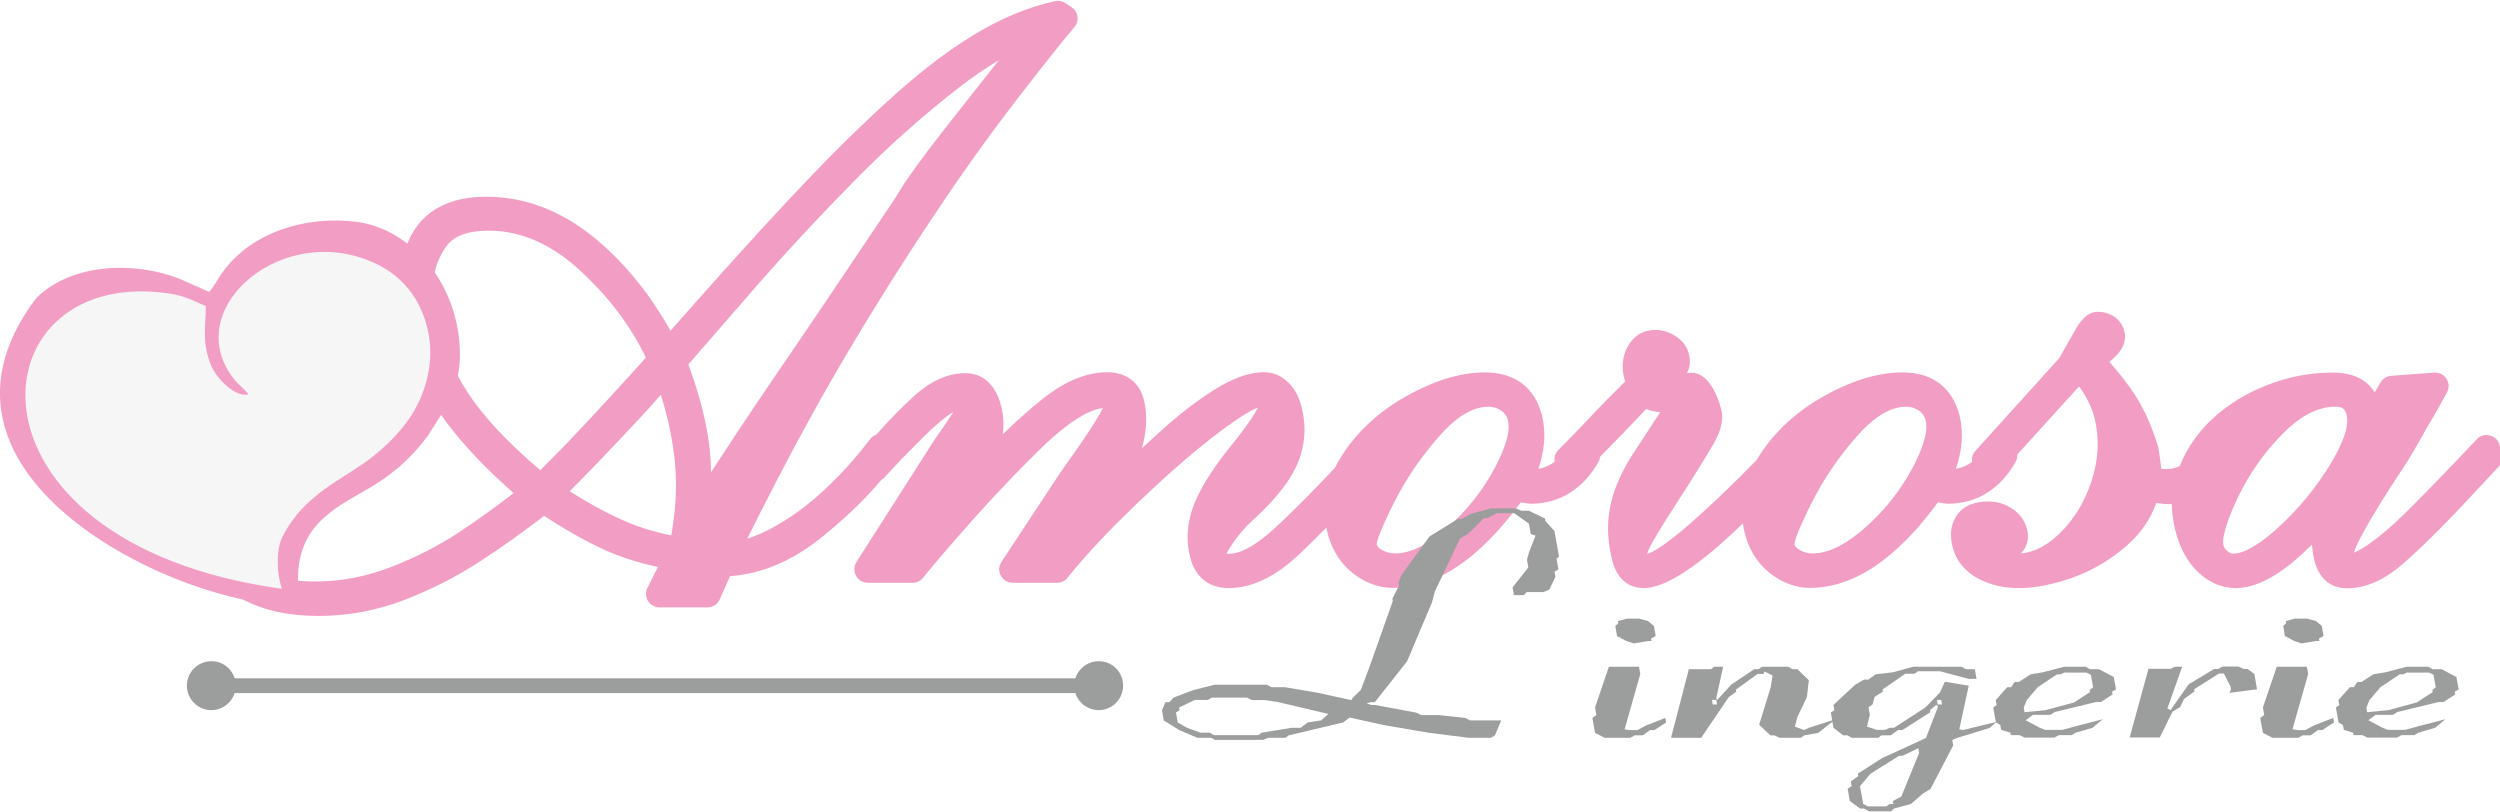
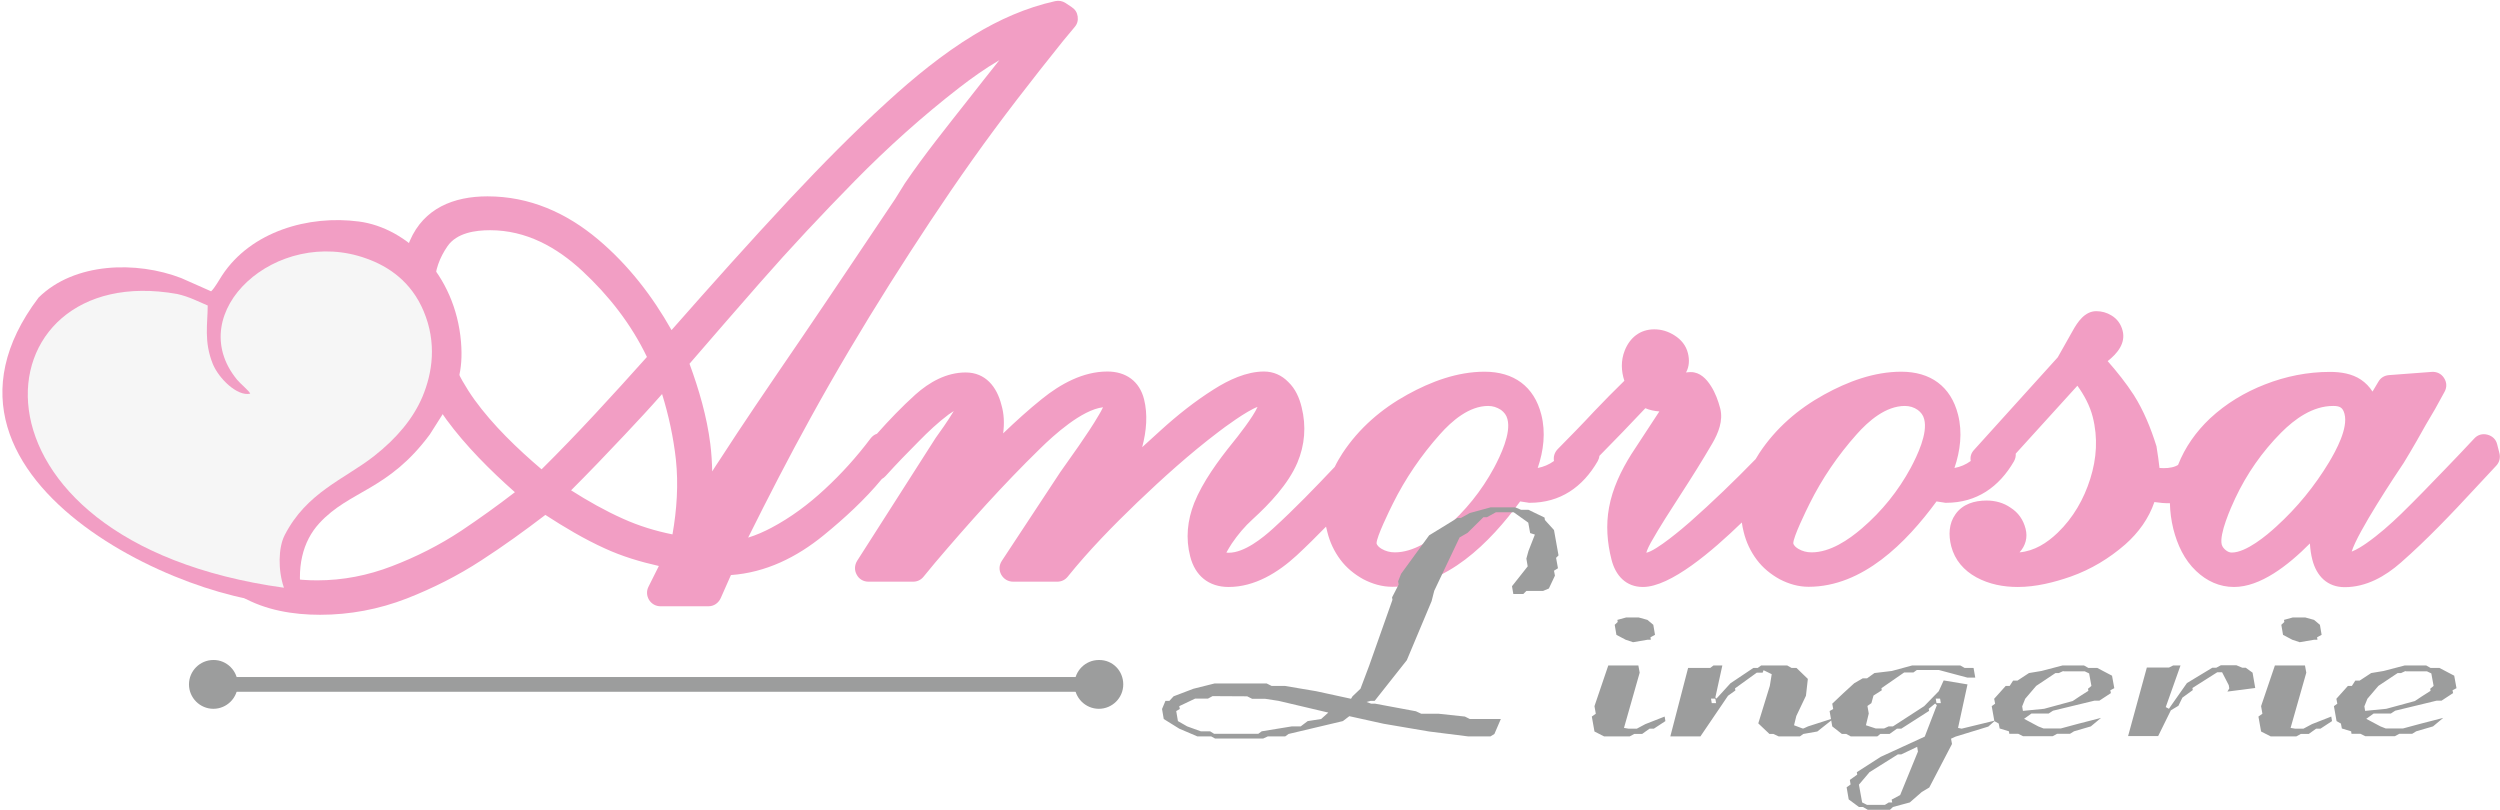
- <svg xmlns="http://www.w3.org/2000/svg" version="1.1" id="Layer_1" x="0px" y="0px" viewBox="0 0 1319.1 428.1" enable-background="new 0 0 1319.1 428.1" xml:space="preserve">
-   <path fill-rule="evenodd" clip-rule="evenodd" fill="#F29EC4" d="M1175.4,290.9c0.9,0.7,1.9,1.2,3.1,1.2c7.6,0,18.4-9,23.6-13.8  c10.9-9.9,20.2-21.3,27.8-33.9c3.7-6.2,10.2-18,8.2-25.6c-0.9-3.4-2.5-4.2-6-4.2c-10.8,0-20.2,6.8-27.5,14.1  c-10.1,10.2-18.2,21.8-24.3,34.8c-2.3,4.9-8.5,18.8-7.1,24.4C1173.7,289.2,1174.4,290.1,1175.4,290.9 M1005.8,214.6  c-10.1,0-19.2,7.9-25.5,15c-9.9,11.1-18.3,23.4-24.9,36.7c-1.8,3.6-8.6,17.5-8.6,20.9c0.3,1.3,1.5,2.2,2.6,2.9  c2.2,1.3,4.5,1.9,7.1,1.9c9.8,0,19.5-6.6,26.6-12.7c10.6-9.1,19.2-19.8,25.8-32c3.4-6.4,9.1-18.2,7.1-25.7c-0.5-2.1-1.7-3.6-3.4-4.9  C1010.5,215.3,1008.3,214.6,1005.8,214.6z M785.4,214.6c-10.1,0-19.2,7.9-25.5,15c-9.9,11.1-18.3,23.4-24.9,36.7  c-1.8,3.6-8.6,17.5-8.6,20.9c0.3,1.3,1.5,2.2,2.6,2.9c2.2,1.3,4.5,1.9,7.1,1.9c9.8,0,19.5-6.6,26.6-12.7c10.6-9.1,19.2-19.8,25.8-32  c3.4-6.4,9.1-18.2,7.1-25.7c-0.5-2.1-1.7-3.6-3.4-4.9C790.1,215.3,788,214.6,785.4,214.6z M348.7,208.3  c-6.4,7.3-13.1,14.5-19.7,21.5c-9.3,9.9-18.8,19.8-28.4,29.4c8.8,5.6,18,10.8,27.4,15c8.4,3.8,17.2,6.5,26.2,8.3  c2.3-13.1,3.2-26.4,1.8-39.6C354.8,231.2,352.2,219.6,348.7,208.3z M363.2,192.3c5,13.6,9.2,28,11,42.4c0.6,4.8,0.9,9.7,1,14.5  c1.2-1.9,2.4-3.8,3.7-5.7c6.3-9.7,12.6-19.3,19.1-28.9c8.1-12,16.3-24,24.5-36c16.6-24.4,33-49,49.4-73.4L477,97  c10.3-15.2,22.5-30.3,33.9-44.8c5.3-6.8,10.7-13.6,16.1-20.4c-7.7,4.5-14.9,9.7-21,14.4c-19.5,15.1-38,31.7-55.3,49.3  c-17.2,17.5-34.1,35.5-50.3,54C388,163.7,375.6,178,363.2,192.3z M340.8,188.7c-8.3-17.3-20.1-32.4-34.2-45.5  c-13.6-12.6-29.7-21.5-48.7-21.5c-7.9,0-17.6,1.4-22.5,8.4c-4.2,6.1-6.7,12.7-6.8,20.1c-0.1,5.6,0,12.5,1.4,17.9  c4,15.5,10.3,30.2,19.7,43.3c9.7,13.4,22.6,25.8,35.4,36.7C304.2,229.1,322.7,208.8,340.8,188.7z M529.1,229.1  c6.7-6.4,13.5-12.6,20.5-18.2c9.8-7.9,21.7-14.5,34.6-14.5c9.8,0,17,5.1,19.4,14.7c2,8,1.3,16.7-1,25.3c3.3-3,6.6-6,9.9-9  c8.7-7.9,18-15.3,28-21.6c7.7-4.9,17.2-9.4,26.5-9.4c5,0,9.4,2,12.8,5.5c3.8,3.6,5.9,8.4,7.1,13.4c2.5,10,1.7,20-2.3,29.4  c-4.8,11.2-14.6,21.6-23.6,29.8c-4.2,3.8-7.8,8.1-11,12.8c-0.6,1-2,3.1-2.9,4.8c0.5,0.1,1.1,0.1,1.3,0.1c8.2,0,17.8-7.7,23.5-12.9  c11.3-10.3,22.1-21.5,32.5-32.5c1.2-2.5,2.6-4.9,4.1-7.2c8.7-13.2,20.5-23.4,34.3-31c12.5-6.9,26.4-12.1,40.8-12.1  c15.4,0,26.2,7.7,30,22.7c2.4,9.4,1.2,19.1-1.9,28.2c3.1-0.6,6-1.8,8.6-3.7c-0.4-2.3,0.3-4.5,1.9-6.2c6.5-6.6,13-13.2,19.3-20  c5.2-5.5,10.6-10.9,16-16.2c-1.7-5.2-1.9-10.7,0.2-16c2.7-6.8,8.1-11.2,15.6-11.2c3.9,0,7.4,1.1,10.7,3.2c3.5,2.2,6.1,5.3,7.1,9.4  c0.9,3.5,0.7,7.2-1,10.2c0.9-0.1,1.7-0.2,2.5-0.2c4.9,0,8.3,3.6,10.7,7.4c2.3,3.6,3.8,7.7,4.9,11.9c1.6,6.4-1,12.9-4.2,18.4  c-5.3,9.1-10.9,18-16.6,26.8c-5.4,8.4-11.1,17.1-16,25.8c-0.5,0.9-1.8,3.4-2.3,5.2c5.3-1,19.6-13.2,23-16.2  c12-10.6,23.6-21.8,34.8-33.3c0.6-1,1.3-2.1,1.9-3.1c8.7-13.2,20.5-23.4,34.3-31c12.5-6.9,26.4-12.1,40.8-12.1  c15.4,0,26.2,7.7,30,22.7c2.4,9.4,1.2,19.1-1.9,28.2c3.2-0.6,6-1.8,8.6-3.7c-0.4-2.2,0.2-4.2,1.8-5.9l44.2-48.9  c2.7-4.7,5.3-9.3,7.9-14c2.6-4.7,6.4-10.4,12.5-10.4c2.9,0,5.6,0.8,7.9,2.2c3.1,1.8,5.1,4.6,6,8.1c1.7,6.6-2.7,12-7.9,16.1  c5,5.7,9.8,11.7,13.8,17.9c5.2,8.2,9,17.5,11.9,26.8c0.1,0.3,0.2,0.6,0.2,1c0.6,3.6,1.1,7.2,1.5,10.8c2.9,0.2,6,0.1,8.6-1  c0.4-0.2,0.8-0.4,1.2-0.6c3.7-9.4,9.5-17.6,16.9-24.6c8.5-7.9,18.3-13.8,29.1-18c11-4.3,22.5-6.6,34.3-6.6c5.7,0,11.6,0.9,16.4,4.1  c2.5,1.7,4.6,3.9,6.1,6.3l3.1-5.2c1.2-2.1,3.2-3.3,5.6-3.5l22.6-1.7c2.7-0.2,5.1,1,6.5,3.2c1.5,2.3,1.6,4.9,0.3,7.3l-5,9.1  c-3.4,5.6-6.6,11.3-9.8,17c-2.2,3.8-4.4,7.6-6.8,11.5c-4.2,6.2-24.5,36.8-27.5,46.9c2.7-1,6-3.2,7.6-4.3c6.6-4.6,12.7-10,18.5-15.6  c8-7.8,15.7-15.8,23.4-23.8c5.1-5.3,10.3-10.7,15.3-16.1c1.8-2,4.4-2.7,7-2c2.6,0.7,4.5,2.5,5.1,5.1l1.2,4.7c0.6,2.4,0,4.8-1.7,6.6  l-11,11.8c-12.4,13.4-25.6,27.3-39.4,39.4c-8.3,7.3-18.3,13-29.7,13c-9.2,0-14.9-5.9-17.1-14.5c-0.7-2.7-1.1-5.6-1.3-8.6  c-11.6,11.7-26.2,23-40.1,23c-7.7,0-14.4-3.1-20-8.4c-6.3-5.9-10-14-12.1-22.3c-1.1-4.5-1.7-9-1.8-13.6c-2.7,0.1-5.5-0.2-8.2-0.6  c-3,8.7-8.3,16.1-15.4,22.4c-8.5,7.4-18.1,13.2-28.8,17c-8.9,3.1-18.5,5.5-28,5.5c-7.6,0-15.1-1.4-21.9-5.1  c-6.6-3.6-11.4-9.1-13.3-16.4c-1.5-5.9-1.3-12,2.2-16.9c3.8-5.5,10.2-7.3,16.5-7.3c4.6,0,9,1.2,12.7,3.8c4.1,2.6,6.7,6.4,7.9,11.1  c1.2,4.6,0,9-3.2,12.5c7.8-0.7,14.5-4.9,20.2-10.4c8.2-7.9,13.8-17.7,17.2-28.5c3.4-10.8,4.1-21.7,1.3-32.7  c-1.5-5.9-4.5-11.5-8.1-16.5l-32.6,35.9c0.1,1.4-0.2,2.7-0.9,4c-7.9,13.7-19.8,22-35.9,22c-0.4,0-0.7,0-1-0.1  c-1.3-0.2-2.6-0.4-3.9-0.6c-0.1,0-0.2,0-0.2,0c-16,21.8-39,45.1-67.6,45.1c-5.4,0-10.5-1.5-15.3-4c-4.7-2.6-8.9-6-12.1-10.3  c-3.3-4.4-5.6-9.3-6.9-14.6c-0.4-1.7-0.8-3.4-1-5.1c-15.6,15.1-37.7,34.1-52.3,34.1c-9,0-14.5-6.1-16.6-14.5c-2.3-9-3-18.3-1.3-27.5  c1.8-10,6.4-19.6,11.8-28.2l14.8-22.6c-2.6-0.2-5.1-0.7-7.4-1.7c-8,8.5-16.1,16.9-24.3,25.2c-0.1,1-0.4,1.9-0.9,2.8  c-7.9,13.7-19.8,22-35.9,22c-0.4,0-0.7,0-1-0.1c-1.3-0.2-2.6-0.4-3.9-0.6c-0.1,0-0.2,0-0.2,0c-16,21.8-39,45.1-67.6,45.1  c-5.4,0-10.5-1.5-15.3-4c-4.7-2.6-8.9-6-12.1-10.3c-3.3-4.4-5.6-9.3-6.9-14.6c-0.2-1-0.5-1.9-0.7-2.9c-5.1,5.2-10.2,10.3-15.5,15.2  c-9.9,9.1-22.2,16.7-36,16.7c-10.5,0-17.7-5.9-20.3-16.1c-2.5-9.6-1.5-19.1,2.1-28.3c4.5-11.2,12.8-22.5,20.3-31.8  c2.4-2.9,10.9-13.7,13.2-19c-5.8,2.1-17.8,11-20.9,13.4c-15,11.4-29.1,24.1-42.7,37.1c-12.9,12.4-25.6,25.4-36.8,39.3  c-1.4,1.7-3.3,2.6-5.5,2.6h-23.3c-2.7,0-5-1.4-6.3-3.7c-1.3-2.4-1.2-5,0.3-7.3l30.9-46.9c3.3-4.6,6.5-9.3,9.8-13.9  c3.7-5.4,7.4-10.8,10.7-16.5c0.5-0.8,1.4-2.4,2.1-3.9c-11.2,1.3-26.1,14.8-33.2,21.8c-19.6,19.1-38,39.7-55.6,60.4l-6.1,7.4  c-1.4,1.7-3.3,2.6-5.5,2.6h-23.6c-2.7,0-5-1.4-6.2-3.7c-1.3-2.3-1.2-5,0.2-7.3l41.4-64.8c0.1-0.1,0.1-0.2,0.2-0.3  c1.7-2.3,6.4-8.9,9.5-14.1c-1.1,0.7-2.1,1.4-2.7,1.8c-5.6,4.2-10.8,9.1-15.7,14.1c-6,6-11.9,12.1-17.6,18.4c-0.6,0.7-1.3,1.2-2,1.6  c-9,10.9-19.8,20.8-30.7,29.7c-14.3,11.7-30.7,19.8-49.1,21.1l-5.4,12.2c-1.2,2.6-3.6,4.3-6.5,4.3H348c-2.5,0-4.7-1.2-6.1-3.4  c-1.3-2.2-1.4-4.7-0.3-6.9l5.5-11c-9.8-2.2-19.5-5.1-28.6-9.3c-10.8-4.9-21.4-11.2-31.4-17.7c-11,8.4-22.2,16.5-33.8,24  c-12.4,8.1-25.7,14.8-39.5,20.2c-14.7,5.7-30.1,8.6-45.8,8.6c-14.2,0-28.8-2.4-41.3-9.5c-11.1-6.3-18.9-15.4-22.1-27.8  c-2-7.9-1.5-15.9,2.5-23.1c4.2-7.5,11.1-11.3,19.6-11.3c5.1,0,10,1.4,13.9,4.5c3.3,2.5,6.2,5.8,7.2,9.9c2.8,11.1-4.7,17.3-15.2,17.3  c-3.8,0-7.1-0.9-10-2.6c0.1,0.9,0.3,1.8,0.5,2.8c1.8,7.1,6.5,11.8,12.8,15.3c9.1,5,20.4,6.3,30.6,6.3c13.6,0,26.8-2.6,39.5-7.5  c12.8-4.9,25.1-11.1,36.6-18.7c9.7-6.5,19.2-13.3,28.4-20.4c-13.1-11.6-26-24.5-36.2-38.4c-10.1-13.8-17.3-29-21.5-45.6  c-4.2-16.3-4.6-33.3,2.2-49c7.4-17.1,23.1-23.4,41-23.4c22.2,0,41.6,8.6,58.5,22.8c15.9,13.4,28.6,29.8,38.8,47.9  c20.6-23.4,41.4-46.7,62.7-69.5c16.5-17.6,33.5-34.9,51.3-51.1c14.1-12.9,29.5-25.5,45.8-35.4c13.3-8.1,27.7-14.5,43-17.9  c2-0.4,3.8-0.1,5.5,1l3.3,2.2c1.8,1.2,2.8,2.8,3.1,4.9c0.3,2.1-0.2,4-1.6,5.6l-6,7.2c-16.6,20.7-32.9,41.6-48.2,63.2  c-15.2,21.4-29.6,43.4-43.6,65.5c-14.6,23.2-28.6,46.7-41.8,70.7c-11.5,20.8-22.4,42-33,63.3c4.3-1.3,8.5-3.2,12.3-5.2  c10.2-5.4,19.6-12.4,28.1-20.3c8.9-8.2,17-17.2,24.3-26.9c0.9-1.2,2.1-2.1,3.4-2.5c6.4-7.2,13.2-14.3,20.3-20.7  c7.4-6.6,16.4-11.7,26.6-11.7c10.5,0,16.5,7.6,18.9,17.2C529.5,218.8,529.8,224,529.1,229.1z" />
-   <path fill="#9C9D9D" d="M1270.4,354.7l-2.4,1.1h-1.8l-10.2,6.8l-5.8,6.8l-1.6,4l0.4,2.4l11.2-1.1l15.1-4.1l3.9-2.6l4.4-2.8l-0.2-1.1  l1.8-1.5l-1.2-6.6l-2.3-1.1H1270.4z M1269.9,351.8h11.4l2.3,1.3h4.7l7.8,4.1l1.2,6.6l-2.1,1.1l0.3,1.5l-6.1,4h-2.6l-21.9,5.3  l-2.3,1.5h-9.1l-3.9,2.8l7.5,4l2.8,1.1h9.1l8.9-2.4l12.4-3.2l-5.4,4.5l-8.9,2.6l-2.1,1.3h-6.8l-2.4,1.3h-15.6l-2.6-1.3h-4.7  l-0.2-1.3l-4.9-1.5l-0.5-2.6l-2.3-1.3l-1.4-7.9l1.8-1.3l-0.5-2.6l6.1-6.8h2.1l1.8-2.8h2.3l6.1-4l6.6-1.1L1269.9,351.8z   M1210.8,326.4h6.5l4.7,1.3l3.1,2.6l0.9,5.3l-2.4,1.3l0.2,1.3h-1.8l-7.6,1.3l-3.9-1.3l-4.9-2.6l-0.9-5.3l1.6-1.5l-0.2-1.1  L1210.8,326.4z M1201.3,351.8h15.9l0.7,3.8l-8.3,29.2l2.4,0.4h4.4l4.5-2.4l10.2-4l0.4,2.4l-6.1,4h-2.3l-3.9,2.8h-4.2l-2.4,1.3h-13.5  l-5.1-2.6l-1.4-7.9l2.1-1.5l-0.7-4L1201.3,351.8z M1147.5,351.8h3.9l-7.8,22l1.7,0.9l1-1.5l8.5-12.1l13.4-8.1h2.1l2.4-1.3h8.3  l3.1,1.3h1.8l3.6,2.6l1.4,8.1l-14.7,1.9l1-1.7l-0.3-1.7l-3.5-6.8h-2.6l-13.1,8.3l0.2,1.1l-5.5,4l-2.1,4.3l-4,2.4l-6.7,13.6h-15.9  l9.9-36.2h11.7L1147.5,351.8z M1089.6,354.7l-2.4,1.1h-1.8l-10.2,6.8l-5.8,6.8l-1.6,4l0.4,2.4l11.2-1.1l15.1-4.1l3.9-2.6l4.4-2.8  l-0.2-1.1l1.8-1.5l-1.2-6.6l-2.3-1.1H1089.6z M1089.1,351.8h11.4l2.3,1.3h4.7l7.8,4.1l1.2,6.6l-2.1,1.1l0.3,1.5l-6.1,4h-2.6  l-21.9,5.3l-2.3,1.5h-9.1l-3.9,2.8l7.5,4l2.8,1.1h9.1l8.9-2.4l12.4-3.2l-5.4,4.5l-8.9,2.6l-2.1,1.3h-6.8l-2.4,1.3h-15.6l-2.6-1.3  h-4.7l-0.2-1.3l-4.9-1.5l-0.5-2.6l-2.3-1.3l-1.4-7.9l1.8-1.3l-0.5-2.6l6.1-6.8h2.1l1.8-2.8h2.3l6.1-4l6.6-1.1L1089.1,351.8z   M1024.3,369.3h-2.3l0.4,2.4h2.3L1024.3,369.3z M1012.2,394.8l-8.4,4h-1.8l-15,9.4l-5.6,6.6l1.7,9.4l2.6,1.3h9.4l2.1-1.3h1.8  l-0.3-1.5l4.5-2.4l9.4-23L1012.2,394.8z M1009.5,351.8h25.5l2.3,1.3h4.7l0.9,5.1h-4.2l-15-4H1012l-1.8,1.3h-4.9l-12,8.3l0.2,1.1  l-4.4,2.8l-1.1,4l-2.1,1.5l0.7,4l-1.5,6.2l5.2,1.7h4.4l2.4-1.1h2.3l16.5-10.7l7.7-7.9l2.6-5.7l12.6,2.1l-5,23l1.9,0.4l17.7-4.3  l-3.6,3.2l-17.3,5.3l-2.4,1.1l0.5,2.8l-12,23l-4,2.4l-6.3,5.5l-8.9,2.4l-1.6,1.5h-11.7l-2.6-1.5h-2.1l-5.4-4l-1.1-6.4l2.1-1.5  l-0.4-2.4l3.9-2.8l-0.2-1.3l12.6-8.1l23.3-10.7l6.4-16.6l-0.9-0.9l-3.4,2.8l0.2,1.1l-14.7,9.4h-2.3l-3.9,2.8h-4.9l-1.6,1.3h-14  l-2.3-1.3h-2.3l-5.1-4l-1.4-8.1l1.9-1.1l-0.5-2.8l5.8-5.5l5.8-5.3l4.5-2.6h2.3l3.9-2.8l9.2-1.1L1009.5,351.8z M905.6,369.3h-2.3  l0.4,2.4h2.3L905.6,369.3z M904.5,351.8h4.7l-3.7,16.9l0.6,0.6l7.4-8.1l12.1-8.1h2.3l1.8-1.3h13.8l2.3,1.3h2.6l6,5.8l-1,8.9  l-5.1,10.7l-1.2,4.9l4.5,1.7h0.5l2.4-1.1l14-4.5l-9.1,7.2L952,388l-1.8,1.3H939l-2.8-1.3h-2.1l-5.9-5.6l6.1-19.8l1-6.2l-4.3-2.1  l-0.5,1.3h-3.1l-11.5,8.3l0.2,1.1l-3.9,2.8l-14.6,21.5h-15.9l9.4-36.2h11.7L904.5,351.8z M858.4,326.4h6.5l4.7,1.3l3.1,2.6l0.9,5.3  l-2.4,1.3l0.2,1.3h-1.8l-7.6,1.3l-3.9-1.3l-4.9-2.6l-0.9-5.3l1.6-1.5l-0.2-1.1L858.4,326.4z M848.9,351.8h15.9l0.7,3.8l-8.3,29.2  l2.4,0.4h4.4l4.5-2.4l10.2-4l0.4,2.4l-6.1,4h-2.3l-3.9,2.8h-4.2l-2.4,1.3h-13.5l-5.1-2.6l-1.4-7.9l2.1-1.5l-0.7-4L848.9,351.8z   M639.7,368l-2.4,1.3h-6.8l-8.4,4l0.3,1.5l-1.9,1.1l0.9,5.3l4.9,2.8l7.2,2.6h4.9l2.1,1.3h23.4l1.8-1.3l15.9-2.6h4.7l3.7-2.8l7.1-1.1  l3.8-3.4l-26.3-6.2l-7.2-1.1h-6.8l-2.6-1.3H639.7z M786.7,268.2h13l3.1,1.3h3.9l8.5,4.1l0.2,1.3l4.8,5.3l2.4,13.4l-1.3,1.3l1,5.5  l-2.1,1.3l0.5,2.6l-3.2,6.8l-3.1,1.3h-8.8L804,314h-5.2l-0.7-4.1l8.3-10.5l-0.7-4.1l1.1-4l3.4-8.7l-2.5-0.8l-1-5.5l-7.7-5.5h-9.4  l-4.7,2.6H783l-8.4,8.3l-4.2,2.4l-13.4,28.2l-1.4,5.5L742.4,349l-17,21.5h-2.1l-2.2,0.6l2.5,0.9h2.1l21.5,4l2.8,1.3h9.1l14,1.5  l2.6,1.3h16.4l-3.3,7.9l-2.1,1.3H775l-20.7-2.6l-24.1-4.1l-18.1-4l-3.4,2.6l-28.7,6.8l-1.8,1.3H669l-2.4,1.1h-25.5l-2-1.1h-7.3  l-9.6-4.1l-8.2-5.1l-0.9-5.3l1.8-4.3h2.1l2.2-2.4l10.5-4l11.2-2.8h27.5l2.6,1.3h7l16.6,2.8l18.4,4l0.8-1.3l4.2-4l4.6-12.2l12.3-34.8  l-0.2-1.3l3.5-6.8l-0.3-1.7l1.6-4l14.8-20.3l15-9.2h1.8l4.7-2.6L786.7,268.2z" />
-   <path fill-rule="evenodd" clip-rule="evenodd" fill="#F29EC4" d="M19.1,157.3c19-18.7,51.8-19.4,75.4-10.3l15.8,7  c2.1-2,4-5.7,5.8-8.4c15.3-23.3,45.8-32,72.3-28.5c25.5,3.3,51,27.9,54,63.6c1.3,15.8-2.1,24.5-8.5,36.4l-8,12.6  c-22,29.7-42.3,29.4-58.4,46.9c-8.7,9.5-12.5,23.4-8.9,41.8C112.4,326.1-56.3,257,19.1,157.3" />
-   <path fill-rule="evenodd" clip-rule="evenodd" fill="#F6F6F6" d="M108.6,161.5c-4.8-2-9.8-4.7-16.2-6.1  C-13.7,136.5-29.5,286,148.8,310.7c-3.2-9.2-3-21.3,0.4-27.8c11.5-22.5,31.4-29.5,47-41.6c12.4-9.7,21-20.2,25.8-31.5  c5.3-12.6,7.7-28.5,0.7-45.2c-6.6-15.8-18.7-23.8-30.2-27.9c-47.5-17.3-97.7,28.3-68.5,64c1.8,2.2,6.3,5.8,7,7.4  c-6.9,1.6-16.7-8.1-19.8-15.7C106.4,180.5,108.6,171.2,108.6,161.5" />
-   <path fill="#9C9D9D" d="M592.6,361.8c0,7.1-5.8,12.9-12.9,12.9c-7.1,0-12.9-5.8-12.9-12.9c0-7.1,5.8-12.9,12.9-12.9  C586.9,348.8,592.6,354.6,592.6,361.8" />
-   <path fill="#9C9D9D" d="M124.4,361.8c0,7.1-5.8,12.9-12.9,12.9c-7.1,0-12.9-5.8-12.9-12.9c0-7.1,5.8-12.9,12.9-12.9  C118.6,348.8,124.4,354.6,124.4,361.8" />
-   <rect x="115" y="357.9" fill-rule="evenodd" clip-rule="evenodd" fill="#9C9D9D" width="463.7" height="7.8" />
+ <svg xmlns="http://www.w3.org/2000/svg" version="1.1" id="Layer_1" x="0px" y="0px" viewBox="0 0 1321.6 428.1" style="enable-background:new 0 0 1321.6 428.1;" xml:space="preserve">
+   <style type="text/css">
+ 	.st0{fill:#F29EC4;}
+ 	.st1{fill:#9C9D9D;}
+ 	.st2{fill:#F6F6F6;}
+ </style>
+   <path class="st0" d="M1176.7,290.9c0.9,0.7,1.9,1.2,3.1,1.2c7.6,0,18.4-9,23.6-13.8c10.9-9.9,20.2-21.3,27.8-33.9  c3.7-6.2,10.2-18,8.2-25.6c-0.9-3.4-2.5-4.2-6-4.2c-10.8,0-20.2,6.8-27.5,14.1c-10.1,10.2-18.2,21.8-24.3,34.8  c-2.3,4.9-8.5,18.8-7.1,24.4C1174.9,289.2,1175.7,290.1,1176.7,290.9 M1007,214.6c-10.1,0-19.2,7.9-25.5,15  c-9.9,11.1-18.3,23.4-24.9,36.7c-1.8,3.6-8.6,17.5-8.6,20.9c0.3,1.3,1.5,2.2,2.6,2.9c2.2,1.3,4.5,1.9,7.1,1.9  c9.8,0,19.5-6.6,26.6-12.7c10.6-9.1,19.2-19.8,25.8-32c3.4-6.4,9.1-18.2,7.1-25.7c-0.5-2.1-1.7-3.6-3.4-4.9  C1011.8,215.3,1009.5,214.6,1007,214.6z M786.7,214.6c-10.1,0-19.2,7.9-25.5,15c-9.9,11.1-18.3,23.4-24.9,36.7  c-1.8,3.6-8.6,17.5-8.6,20.9c0.3,1.3,1.5,2.2,2.6,2.9c2.2,1.3,4.5,1.9,7.1,1.9c9.8,0,19.5-6.6,26.6-12.7c10.6-9.1,19.2-19.8,25.8-32  c3.4-6.4,9.1-18.2,7.1-25.7c-0.5-2.1-1.7-3.6-3.4-4.9C791.3,215.3,789.2,214.6,786.7,214.6z M350,208.3  c-6.4,7.3-13.1,14.5-19.7,21.5c-9.3,9.9-18.8,19.8-28.4,29.4c8.8,5.6,18,10.8,27.4,15c8.4,3.8,17.2,6.5,26.2,8.3  c2.3-13.1,3.2-26.4,1.8-39.6C356,231.2,353.5,219.6,350,208.3z M364.5,192.3c5,13.6,9.2,28,11,42.4c0.6,4.8,0.9,9.7,1,14.5  c1.2-1.9,2.4-3.8,3.7-5.7c6.3-9.7,12.6-19.3,19.1-28.9c8.1-12,16.3-24,24.5-36c16.6-24.4,33-49,49.4-73.4l5.1-8.2  c10.3-15.2,22.5-30.3,33.9-44.8c5.3-6.8,10.7-13.6,16.1-20.4c-7.7,4.5-14.9,9.7-21,14.4c-19.5,15.1-38,31.7-55.3,49.3  c-17.2,17.5-34.1,35.5-50.3,54C389.2,163.7,376.9,178,364.5,192.3z M342,188.7c-8.3-17.3-20.1-32.4-34.2-45.5  c-13.6-12.6-29.7-21.5-48.7-21.5c-7.9,0-17.6,1.4-22.5,8.4c-4.2,6.1-6.7,12.7-6.8,20.1c-0.1,5.6,0,12.5,1.4,17.9  c4,15.5,10.3,30.2,19.7,43.3c9.7,13.4,22.6,25.8,35.4,36.7C305.5,229.1,324,208.8,342,188.7z M530.3,229.1  c6.7-6.4,13.5-12.6,20.5-18.2c9.8-7.9,21.7-14.5,34.6-14.5c9.8,0,17,5.1,19.4,14.7c2,8,1.3,16.7-1,25.3c3.3-3,6.6-6,9.9-9  c8.7-7.9,18-15.3,28-21.6c7.7-4.9,17.2-9.4,26.5-9.4c5,0,9.4,2,12.8,5.5c3.8,3.6,5.9,8.4,7.1,13.4c2.5,10,1.7,20-2.3,29.4  c-4.8,11.2-14.6,21.6-23.6,29.8c-4.2,3.8-7.8,8.1-11,12.8c-0.6,1-2,3.1-2.9,4.8c0.5,0.1,1.1,0.1,1.3,0.1c8.2,0,17.8-7.7,23.5-12.9  c11.3-10.3,22.1-21.5,32.5-32.5c1.2-2.5,2.6-4.9,4.1-7.2c8.7-13.2,20.5-23.4,34.3-31c12.5-6.9,26.4-12.1,40.8-12.1  c15.4,0,26.2,7.7,30,22.7c2.4,9.4,1.2,19.1-1.9,28.2c3.1-0.6,6-1.8,8.6-3.7c-0.4-2.3,0.3-4.5,1.9-6.2c6.5-6.6,13-13.2,19.3-20  c5.2-5.5,10.6-10.9,16-16.2c-1.7-5.2-1.9-10.7,0.2-16c2.7-6.8,8.1-11.2,15.6-11.2c3.9,0,7.4,1.1,10.7,3.2c3.5,2.2,6.1,5.3,7.1,9.4  c0.9,3.5,0.7,7.2-1,10.2c0.9-0.1,1.7-0.2,2.5-0.2c4.9,0,8.3,3.6,10.7,7.4c2.3,3.6,3.8,7.7,4.9,11.9c1.6,6.4-1,12.9-4.2,18.4  c-5.3,9.1-10.9,18-16.6,26.8c-5.4,8.4-11.1,17.1-16,25.8c-0.5,0.9-1.8,3.4-2.3,5.2c5.3-1,19.6-13.2,23-16.2  c12-10.6,23.6-21.8,34.8-33.3c0.6-1,1.3-2.1,1.9-3.1c8.7-13.2,20.5-23.4,34.3-31c12.5-6.9,26.4-12.1,40.8-12.1  c15.4,0,26.2,7.7,30,22.7c2.4,9.4,1.2,19.1-1.9,28.2c3.2-0.6,6-1.8,8.6-3.7c-0.4-2.2,0.2-4.2,1.8-5.9l44.2-48.9  c2.7-4.7,5.3-9.3,7.9-14s6.4-10.4,12.5-10.4c2.9,0,5.6,0.8,7.9,2.2c3.1,1.8,5.1,4.6,6,8.1c1.7,6.6-2.7,12-7.9,16.1  c5,5.7,9.8,11.7,13.8,17.9c5.2,8.2,9,17.5,11.9,26.8c0.1,0.3,0.2,0.6,0.2,1c0.6,3.6,1.1,7.2,1.5,10.8c2.9,0.2,6,0.1,8.6-1  c0.4-0.2,0.8-0.4,1.2-0.6c3.7-9.4,9.5-17.6,16.9-24.6c8.5-7.9,18.3-13.8,29.1-18c11-4.3,22.5-6.6,34.3-6.6c5.7,0,11.6,0.9,16.4,4.1  c2.5,1.7,4.6,3.9,6.1,6.3l3.1-5.2c1.2-2.1,3.2-3.3,5.6-3.5l22.6-1.7c2.7-0.2,5.1,1,6.5,3.2c1.5,2.3,1.6,4.9,0.3,7.3l-5,9.1  c-3.4,5.6-6.6,11.3-9.8,17c-2.2,3.8-4.4,7.6-6.8,11.5c-4.2,6.2-24.5,36.8-27.5,46.9c2.7-1,6-3.2,7.6-4.3c6.6-4.6,12.7-10,18.5-15.6  c8-7.8,15.7-15.8,23.4-23.8c5.1-5.3,10.3-10.7,15.3-16.1c1.8-2,4.4-2.7,7-2s4.5,2.5,5.1,5.1l1.2,4.7c0.6,2.4,0,4.8-1.7,6.6l-11,11.8  c-12.4,13.4-25.6,27.3-39.4,39.4c-8.3,7.3-18.3,13-29.7,13c-9.2,0-14.9-5.9-17.1-14.5c-0.7-2.7-1.1-5.6-1.3-8.6  c-11.6,11.7-26.2,23-40.1,23c-7.7,0-14.4-3.1-20-8.4c-6.3-5.9-10-14-12.1-22.3c-1.1-4.5-1.7-9-1.8-13.6c-2.7,0.1-5.5-0.2-8.2-0.6  c-3,8.7-8.3,16.1-15.4,22.4c-8.5,7.4-18.1,13.2-28.8,17c-8.9,3.1-18.5,5.5-28,5.5c-7.6,0-15.1-1.4-21.9-5.1  c-6.6-3.6-11.4-9.1-13.3-16.4c-1.5-5.9-1.3-12,2.2-16.9c3.8-5.5,10.2-7.3,16.5-7.3c4.6,0,9,1.2,12.7,3.8c4.1,2.6,6.7,6.4,7.9,11.1  c1.2,4.6,0,9-3.2,12.5c7.8-0.7,14.5-4.9,20.2-10.4c8.2-7.9,13.8-17.7,17.2-28.5c3.4-10.8,4.1-21.7,1.3-32.7  c-1.5-5.9-4.5-11.5-8.1-16.5l-32.6,35.9c0.1,1.4-0.2,2.7-0.9,4c-7.9,13.7-19.8,22-35.9,22c-0.4,0-0.7,0-1-0.1  c-1.3-0.2-2.6-0.4-3.9-0.6c-0.1,0-0.2,0-0.2,0c-16,21.8-39,45.1-67.6,45.1c-5.4,0-10.5-1.5-15.3-4c-4.7-2.6-8.9-6-12.1-10.3  c-3.3-4.4-5.6-9.3-6.9-14.6c-0.4-1.7-0.8-3.4-1-5.1c-15.6,15.1-37.7,34.1-52.3,34.1c-9,0-14.5-6.1-16.6-14.5c-2.3-9-3-18.3-1.3-27.5  c1.8-10,6.4-19.6,11.8-28.2l14.8-22.6c-2.6-0.2-5.1-0.7-7.4-1.7c-8,8.5-16.1,16.9-24.3,25.2c-0.1,1-0.4,1.9-0.9,2.8  c-7.9,13.7-19.8,22-35.9,22c-0.4,0-0.7,0-1-0.1c-1.3-0.2-2.6-0.4-3.9-0.6c-0.1,0-0.2,0-0.2,0c-16,21.8-39,45.1-67.6,45.1  c-5.4,0-10.5-1.5-15.3-4c-4.7-2.6-8.9-6-12.1-10.3c-3.3-4.4-5.6-9.3-6.9-14.6c-0.2-1-0.5-1.9-0.7-2.9c-5.1,5.2-10.2,10.3-15.5,15.2  c-9.9,9.1-22.2,16.7-36,16.7c-10.5,0-17.7-5.9-20.3-16.1c-2.5-9.6-1.5-19.1,2.1-28.3c4.5-11.2,12.8-22.5,20.3-31.8  c2.4-2.9,10.9-13.7,13.2-19c-5.8,2.1-17.8,11-20.9,13.4c-15,11.4-29.1,24.1-42.7,37.1c-12.9,12.4-25.6,25.4-36.8,39.3  c-1.4,1.7-3.3,2.6-5.5,2.6h-23.3c-2.7,0-5-1.4-6.3-3.7c-1.3-2.4-1.2-5,0.3-7.3l30.9-46.9c3.3-4.6,6.5-9.3,9.8-13.9  c3.7-5.4,7.4-10.8,10.7-16.5c0.5-0.8,1.4-2.4,2.1-3.9c-11.2,1.3-26.1,14.8-33.2,21.8c-19.6,19.1-38,39.7-55.6,60.4l-6.1,7.4  c-1.4,1.7-3.3,2.6-5.5,2.6h-23.6c-2.7,0-5-1.4-6.2-3.7c-1.3-2.3-1.2-5,0.2-7.3l41.4-64.8c0.1-0.1,0.1-0.2,0.2-0.3  c1.7-2.3,6.4-8.9,9.5-14.1c-1.1,0.7-2.1,1.4-2.7,1.8c-5.6,4.2-10.8,9.1-15.7,14.1c-6,6-11.9,12.1-17.6,18.4c-0.6,0.7-1.3,1.2-2,1.6  c-9,10.9-19.8,20.8-30.7,29.7c-14.3,11.7-30.7,19.8-49.1,21.1l-5.4,12.2c-1.2,2.6-3.6,4.3-6.5,4.3h-25.3c-2.5,0-4.7-1.2-6.1-3.4  c-1.3-2.2-1.4-4.7-0.3-6.9l5.5-11c-9.8-2.2-19.5-5.1-28.6-9.3c-10.8-4.9-21.4-11.2-31.4-17.7c-11,8.4-22.2,16.5-33.8,24  c-12.4,8.1-25.7,14.8-39.5,20.2c-14.7,5.7-30.1,8.6-45.8,8.6c-14.2,0-28.8-2.4-41.3-9.5c-11.1-6.3-18.9-15.4-22.1-27.8  c-2-7.9-1.5-15.9,2.5-23.1c4.2-7.5,11.1-11.3,19.6-11.3c5.1,0,10,1.4,13.9,4.5c3.3,2.5,6.2,5.8,7.2,9.9c2.8,11.1-4.7,17.3-15.2,17.3  c-3.8,0-7.1-0.9-10-2.6c0.1,0.9,0.3,1.8,0.5,2.8c1.8,7.1,6.5,11.8,12.8,15.3c9.1,5,20.4,6.3,30.6,6.3c13.6,0,26.8-2.6,39.5-7.5  c12.8-4.9,25.1-11.1,36.6-18.7c9.7-6.5,19.2-13.3,28.4-20.4c-13.1-11.6-26-24.5-36.2-38.4c-10.1-13.8-17.3-29-21.5-45.6  c-4.2-16.3-4.6-33.3,2.2-49c7.4-17.1,23.1-23.4,41-23.4c22.2,0,41.6,8.6,58.5,22.8c15.9,13.4,28.6,29.8,38.8,47.9  c20.6-23.4,41.4-46.7,62.7-69.5c16.5-17.6,33.5-34.9,51.3-51.1c14.1-12.9,29.5-25.5,45.8-35.4c13.3-8.1,27.7-14.5,43-17.9  c2-0.4,3.8-0.1,5.5,1l3.3,2.2c1.8,1.2,2.8,2.8,3.1,4.9s-0.2,4-1.6,5.6l-6,7.2c-16.6,20.7-32.9,41.6-48.2,63.2  c-15.2,21.4-29.6,43.4-43.6,65.5c-14.6,23.2-28.6,46.7-41.8,70.7c-11.5,20.8-22.4,42-33,63.3c4.3-1.3,8.5-3.2,12.3-5.2  c10.2-5.4,19.6-12.4,28.1-20.3c8.9-8.2,17-17.2,24.3-26.9c0.9-1.2,2.1-2.1,3.4-2.5c6.4-7.2,13.2-14.3,20.3-20.7  c7.4-6.6,16.4-11.7,26.6-11.7c10.5,0,16.5,7.6,18.9,17.2C530.8,218.8,531,224,530.3,229.1z" />
+   <path class="st1" d="M1271.7,354.7l-2.4,1.1h-1.8l-10.2,6.8l-5.8,6.8l-1.6,4l0.4,2.4l11.2-1.1l15.1-4.1l3.9-2.6l4.4-2.8l-0.2-1.1  l1.8-1.5l-1.2-6.6l-2.3-1.1h-11.3V354.7z M1271.2,351.8h11.4l2.3,1.3h4.7l7.8,4.1l1.2,6.6l-2.1,1.1l0.3,1.5l-6.1,4h-2.6l-21.9,5.3  l-2.3,1.5h-9.1l-3.9,2.8l7.5,4l2.8,1.1h9.1l8.9-2.4l12.4-3.2l-5.4,4.5l-8.9,2.6l-2.1,1.3h-6.8l-2.4,1.3h-15.6l-2.6-1.3h-4.7  l-0.2-1.3l-4.9-1.5l-0.5-2.6l-2.3-1.3l-1.4-7.9l1.8-1.3l-0.5-2.6l6.1-6.8h2.1l1.8-2.8h2.3l6.1-4l6.6-1.1L1271.2,351.8z   M1212.1,326.4h6.5l4.7,1.3l3.1,2.6l0.9,5.3l-2.4,1.3l0.2,1.3h-1.8l-7.6,1.3l-3.9-1.3l-4.9-2.6l-0.9-5.3l1.6-1.5l-0.2-1.1  L1212.1,326.4z M1202.6,351.8h15.9l0.7,3.8l-8.3,29.2l2.4,0.4h4.4l4.5-2.4l10.2-4l0.4,2.4l-6.1,4h-2.3l-3.9,2.8h-4.2l-2.4,1.3h-13.5  l-5.1-2.6l-1.4-7.9l2.1-1.5l-0.7-4L1202.6,351.8z M1148.8,351.8h3.9l-7.8,22l1.7,0.9l1-1.5l8.5-12.1l13.4-8.1h2.1l2.4-1.3h8.3  l3.1,1.3h1.8l3.6,2.6l1.4,8.1l-14.7,1.9l1-1.7l-0.3-1.7l-3.5-6.8h-2.6l-13.1,8.3l0.2,1.1l-5.5,4l-2.1,4.3l-4,2.4l-6.7,13.6H1125  l9.9-36.2h11.7L1148.8,351.8z M1090.8,354.7l-2.4,1.1h-1.8l-10.2,6.8l-5.8,6.8l-1.6,4l0.4,2.4l11.2-1.1l15.1-4.1l3.9-2.6l4.4-2.8  l-0.2-1.1l1.8-1.5l-1.2-6.6l-2.3-1.1h-11.3V354.7z M1090.3,351.8h11.4l2.3,1.3h4.7l7.8,4.1l1.2,6.6l-2.1,1.1l0.3,1.5l-6.1,4h-2.6  l-21.9,5.3l-2.3,1.5h-9.1l-3.9,2.8l7.5,4l2.8,1.1h9.1l8.9-2.4l12.4-3.2l-5.4,4.5l-8.9,2.6l-2.1,1.3h-6.8l-2.4,1.3h-15.6l-2.6-1.3  h-4.7l-0.2-1.3l-4.9-1.5l-0.5-2.6l-2.3-1.3l-1.4-7.9l1.8-1.3l-0.5-2.6l6.1-6.8h2.1l1.8-2.8h2.3l6.1-4l6.6-1.1L1090.3,351.8z   M1025.6,369.3h-2.3l0.4,2.4h2.3L1025.6,369.3z M1013.5,394.8l-8.4,4h-1.8l-15,9.4l-5.6,6.6l1.7,9.4l2.6,1.3h9.4l2.1-1.3h1.8  l-0.3-1.5l4.5-2.4l9.4-23L1013.5,394.8z M1010.8,351.8h25.5l2.3,1.3h4.7l0.9,5.1h-4.2l-15-4h-11.7l-1.8,1.3h-4.9l-12,8.3l0.2,1.1  l-4.4,2.8l-1.1,4l-2.1,1.5l0.7,4l-1.5,6.2l5.2,1.7h4.4l2.4-1.1h2.3l16.5-10.7l7.7-7.9l2.6-5.7l12.6,2.1l-5,23l1.9,0.4l17.7-4.3  l-3.6,3.2l-17.3,5.3l-2.4,1.1l0.5,2.8l-12,23l-4,2.4l-6.3,5.5l-8.9,2.4l-1.6,1.5h-11.7l-2.6-1.5h-2.1l-5.4-4l-1.1-6.4l2.1-1.5  l-0.4-2.4l3.9-2.8l-0.2-1.3l12.6-8.1l23.3-10.7l6.4-16.6l-0.9-0.9l-3.4,2.8l0.2,1.1l-14.7,9.4h-2.3l-3.9,2.8h-4.9l-1.6,1.3h-14  L976,388h-2.3l-5.1-4l-1.4-8.1l1.9-1.1l-0.5-2.8l5.8-5.5l5.8-5.3l4.5-2.6h2.3l3.9-2.8l9.2-1.1L1010.8,351.8z M906.8,369.3h-2.3  l0.4,2.4h2.3L906.8,369.3z M905.8,351.8h4.7l-3.7,16.9l0.6,0.6l7.4-8.1l12.1-8.1h2.3l1.8-1.3h13.8l2.3,1.3h2.6l6,5.8l-1,8.9  l-5.1,10.7l-1.2,4.9l4.5,1.7h0.5l2.4-1.1l14-4.5l-9.1,7.2l-7.4,1.3l-1.8,1.3h-11.2l-2.8-1.3h-2.1l-5.9-5.6l6.1-19.8l1-6.2l-4.3-2.1  l-0.5,1.3h-3.1l-11.5,8.3l0.2,1.1l-3.9,2.8l-14.6,21.5H883l9.4-36.2h11.7L905.8,351.8z M859.7,326.4h6.5l4.7,1.3l3.1,2.6l0.9,5.3  l-2.4,1.3l0.2,1.3h-1.8l-7.6,1.3l-3.9-1.3l-4.9-2.6l-0.9-5.3l1.6-1.5l-0.2-1.1L859.7,326.4z M850.2,351.8h15.9l0.7,3.8l-8.3,29.2  l2.4,0.4h4.4l4.5-2.4l10.2-4l0.4,2.4l-6.1,4H872l-3.9,2.8h-4.2l-2.4,1.3H848l-5.1-2.6l-1.4-7.9l2.1-1.5l-0.7-4L850.2,351.8z   M641,368l-2.4,1.3h-6.8l-8.4,4l0.3,1.5l-1.9,1.1l0.9,5.3l4.9,2.8l7.2,2.6h4.9l2.1,1.3h23.4l1.8-1.3l15.9-2.6h4.7l3.7-2.8l7.1-1.1  l3.8-3.4l-26.3-6.2l-7.2-1.1h-6.8l-2.6-1.3L641,368L641,368z M788,268.2h13l3.1,1.3h3.9l8.5,4.1l0.2,1.3l4.8,5.3l2.4,13.4l-1.3,1.3  l1,5.5l-2.1,1.3l0.5,2.6l-3.2,6.8l-3.1,1.3h-8.8l-1.6,1.6H800l-0.7-4.1l8.3-10.5l-0.7-4.1l1.1-4l3.4-8.7l-2.5-0.8l-1-5.5l-7.7-5.5  h-9.4l-4.7,2.6h-1.9l-8.4,8.3l-4.2,2.4l-13.4,28.2l-1.4,5.5L743.7,349l-17,21.5h-2.1l-2.2,0.6l2.5,0.9h2.1l21.5,4l2.8,1.3h9.1  l14,1.5l2.6,1.3h16.4L790,388l-2.1,1.3h-11.7l-20.7-2.6l-24.1-4.1l-18.1-4l-3.4,2.6l-28.7,6.8l-1.8,1.3h-9.2l-2.4,1.1h-25.5l-2-1.1  H633l-9.6-4.1l-8.2-5.1l-0.9-5.3l1.8-4.3h2.1l2.2-2.4l10.5-4l11.2-2.8h27.5l2.6,1.3h7l16.6,2.8l18.4,4l0.8-1.3l4.2-4l4.6-12.2  l12.3-34.8l-0.2-1.3l3.5-6.8l-0.3-1.7l1.6-4l14.8-20.3l15-9.2h1.8l4.7-2.6L788,268.2z" />
+   <path class="st0" d="M20.4,157.3c19-18.7,51.8-19.4,75.4-10.3l15.8,7c2.1-2,4-5.7,5.8-8.4c15.3-23.3,45.8-32,72.3-28.5  c25.5,3.3,51,27.9,54,63.6c1.3,15.8-2.1,24.5-8.5,36.4l-8,12.6c-22,29.7-42.3,29.4-58.4,46.9c-8.7,9.5-12.5,23.4-8.9,41.8  C113.7,326.1-55,257,20.4,157.3" />
+   <path class="st2" d="M109.8,161.5c-4.8-2-9.8-4.7-16.2-6.1C-12.4,136.5-28.2,286,150.1,310.7c-3.2-9.2-3-21.3,0.4-27.8  c11.5-22.5,31.4-29.5,47-41.6c12.4-9.7,21-20.2,25.8-31.5c5.3-12.6,7.7-28.5,0.7-45.2c-6.6-15.8-18.7-23.8-30.2-27.9  c-47.5-17.3-97.7,28.3-68.5,64c1.8,2.2,6.3,5.8,7,7.4c-6.9,1.6-16.7-8.1-19.8-15.7C107.7,180.5,109.8,171.2,109.8,161.5" />
+   <path class="st1" d="M593.8,361.8c0,7.1-5.8,12.9-12.9,12.9c-7.1,0-12.9-5.8-12.9-12.9s5.8-12.9,12.9-12.9  C588.2,348.8,593.8,354.6,593.8,361.8" />
+   <path class="st1" d="M125.7,361.8c0,7.1-5.8,12.9-12.9,12.9s-12.9-5.8-12.9-12.9s5.8-12.9,12.9-12.9  C119.8,348.8,125.7,354.6,125.7,361.8" />
+   <rect x="116.2" y="357.9" class="st1" width="463.7" height="7.8" />
</svg>
